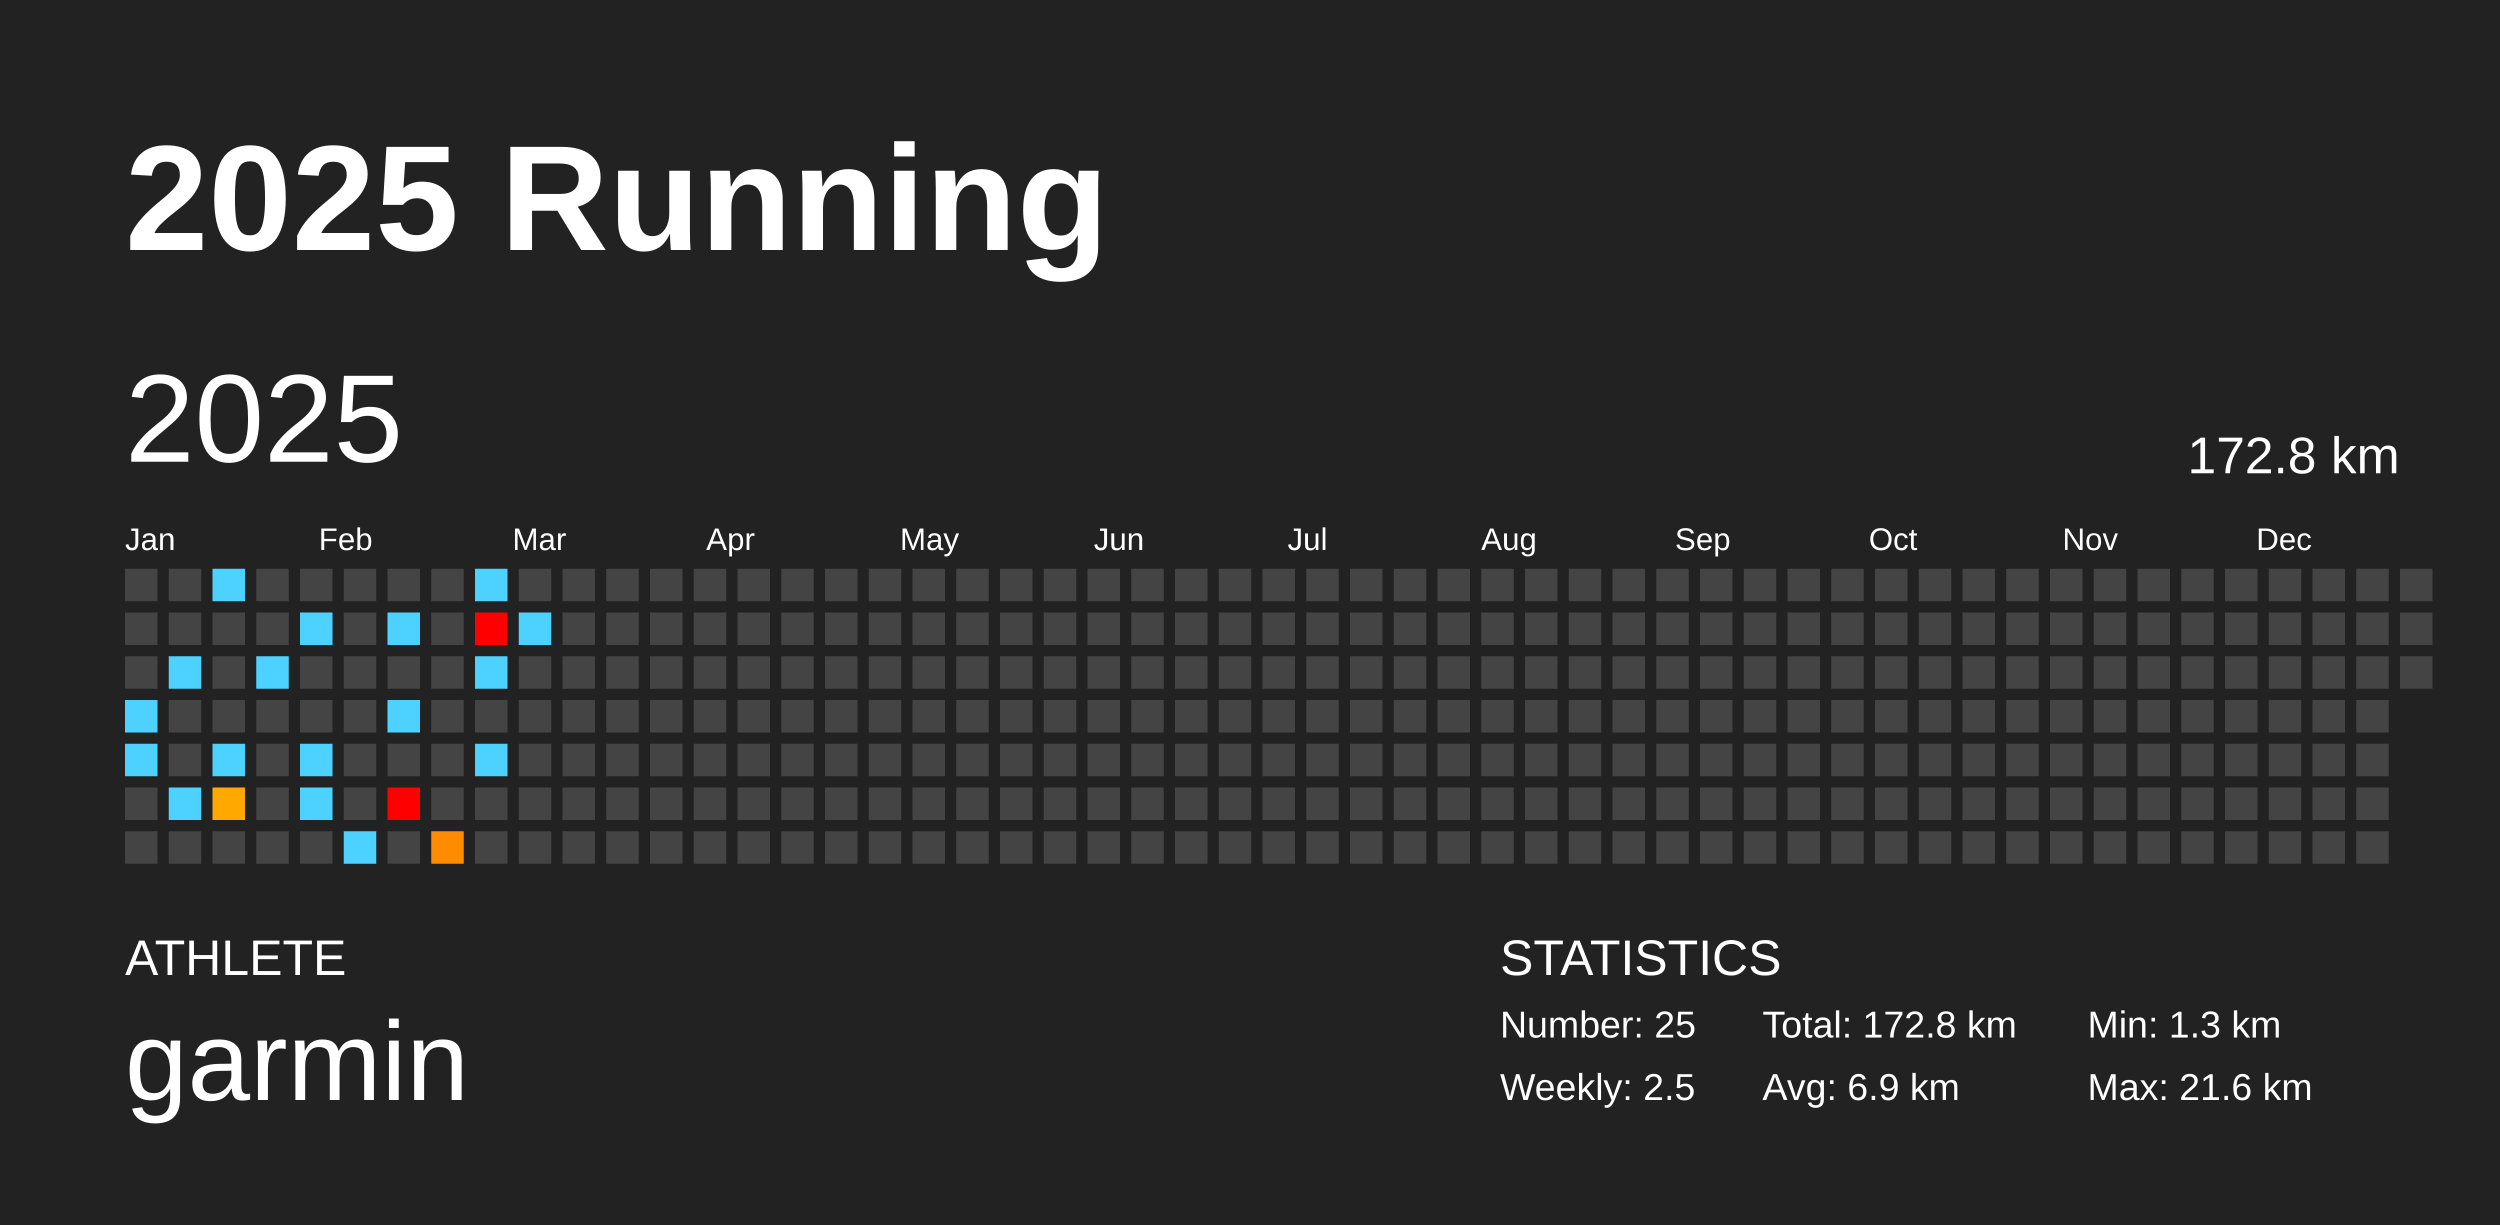
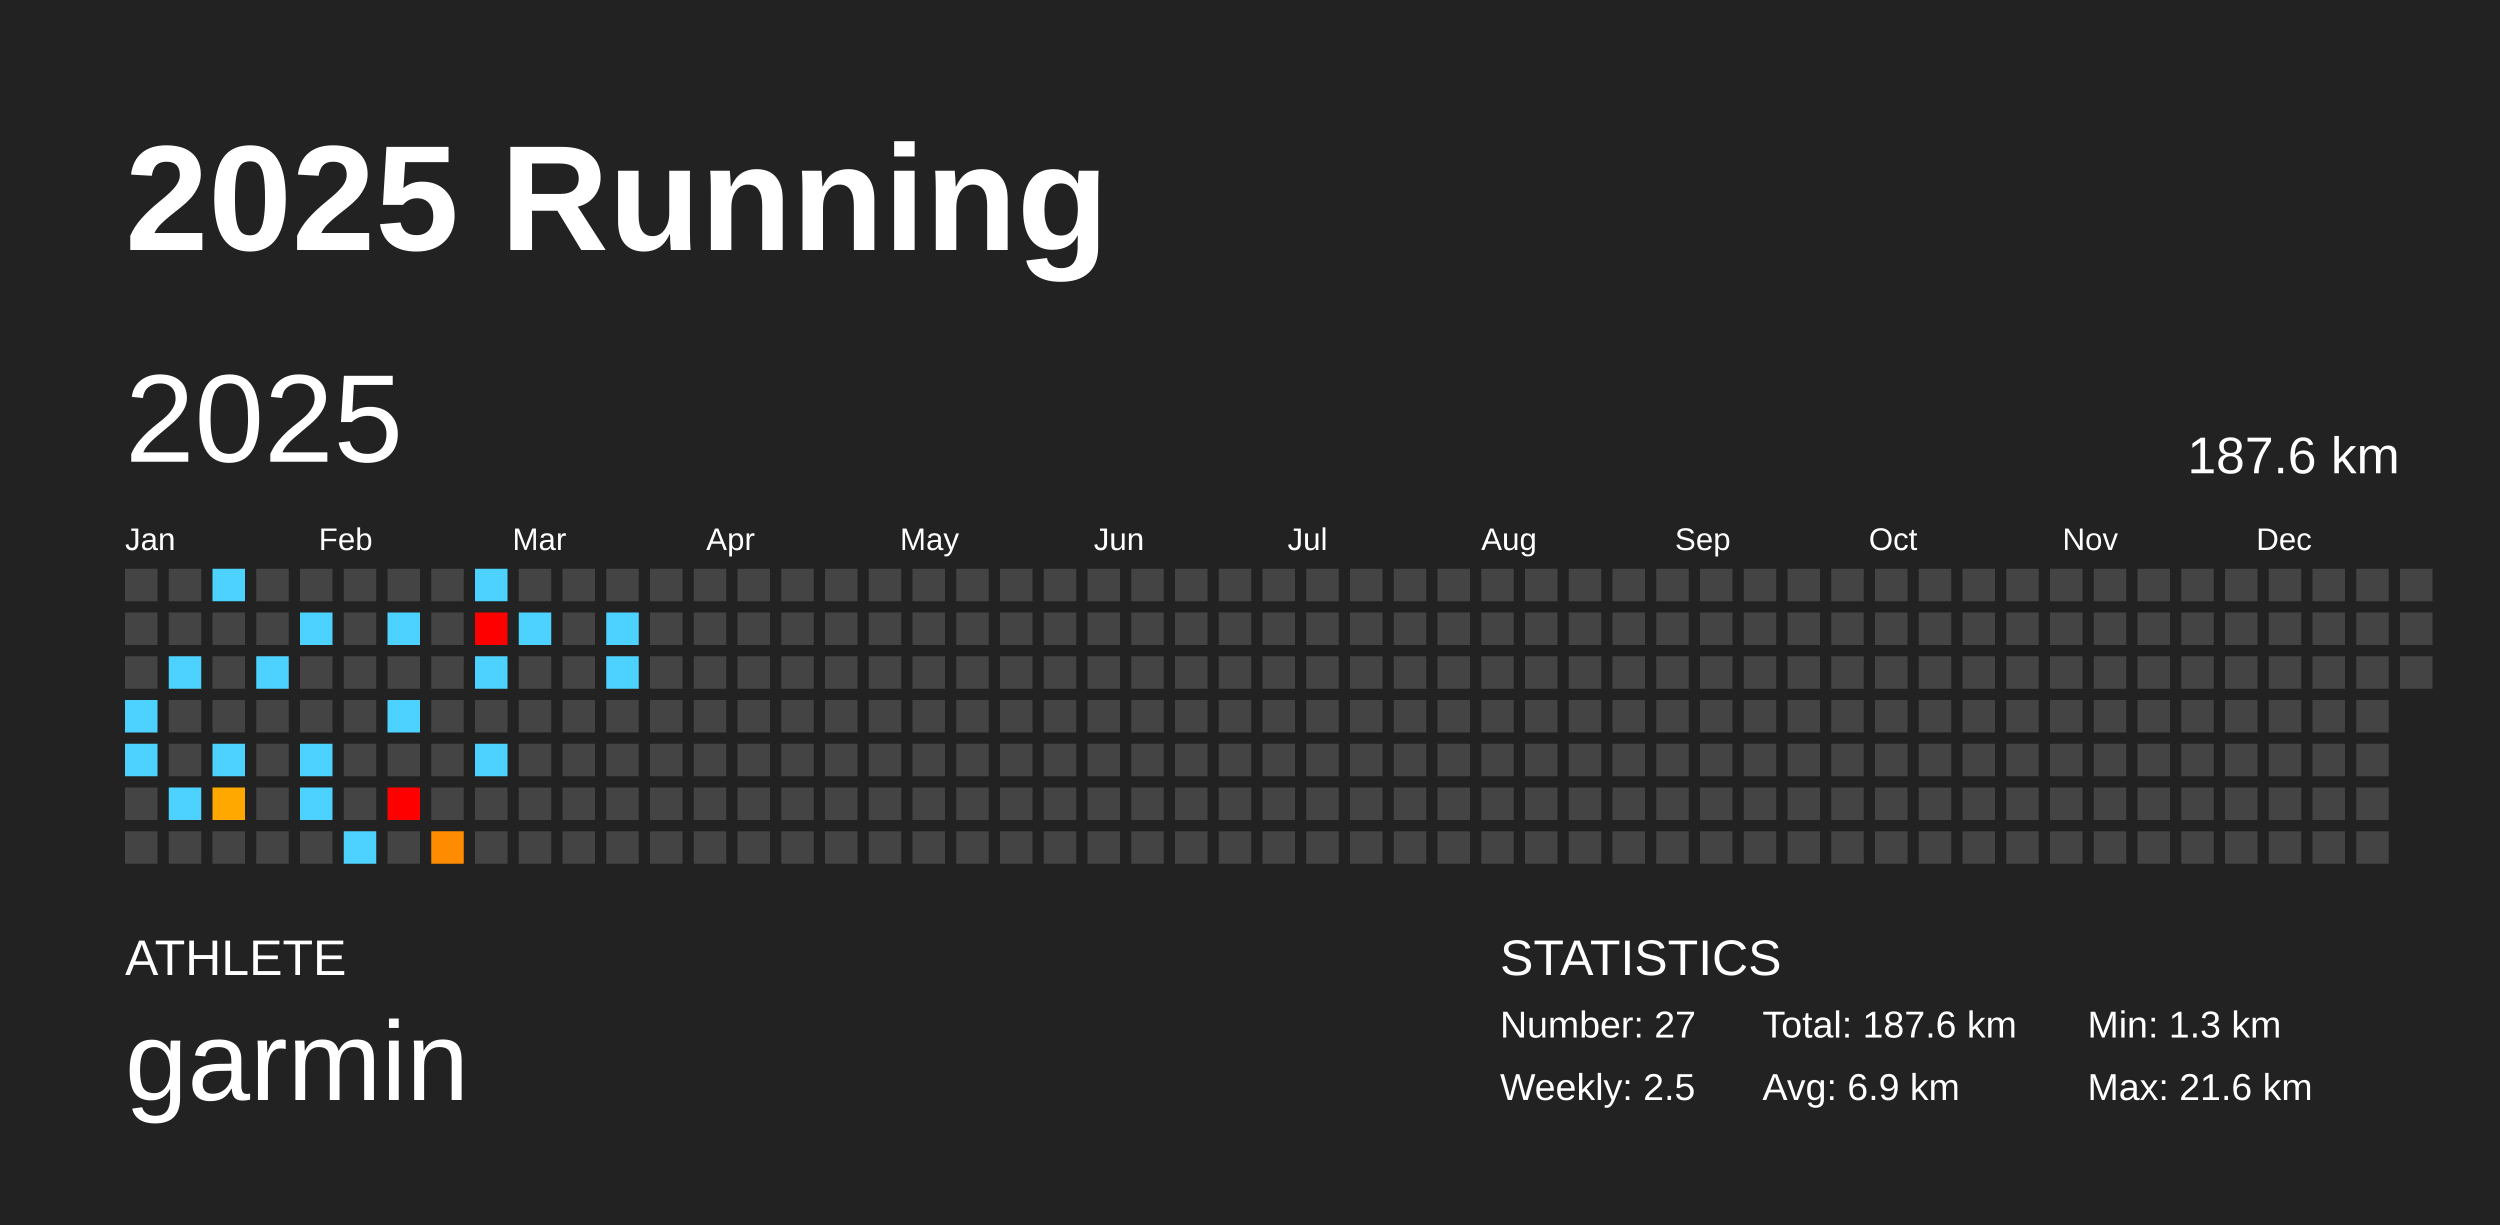
<svg xmlns="http://www.w3.org/2000/svg" baseProfile="full" height="98mm" version="1.1" viewBox="0,0,200,98" width="200mm">
  <defs />
  <rect fill="#222222" height="98" width="200" x="0" y="0" />
  <text fill="#FFFFFF" style="font-size:12px; font-family:Arial; font-weight:bold;" x="10" y="20">2025 Running</text>
  <text fill="#FFFFFF" style="font-size:4px; font-family:Arial" x="10" y="78">ATHLETE</text>
  <text fill="#FFFFFF" style="font-size:9px; font-family:Arial" x="10" y="88">garmin</text>
  <text fill="#FFFFFF" style="font-size:4px; font-family:Arial" x="120" y="78">STATISTICS</text>
-   <text fill="#FFFFFF" style="font-size:3px; font-family:Arial" x="120" y="83">Number: 25</text>
+   <text fill="#FFFFFF" style="font-size:3px; font-family:Arial" x="120" y="83">Number: 27</text>
  <text fill="#FFFFFF" style="font-size:3px; font-family:Arial" x="120" y="88">Weekly: 2.5</text>
-   <text fill="#FFFFFF" style="font-size:3px; font-family:Arial" x="141" y="83">Total: 172.8 km</text>
+   <text fill="#FFFFFF" style="font-size:3px; font-family:Arial" x="141" y="83">Total: 187.6 km</text>
  <text fill="#FFFFFF" style="font-size:3px; font-family:Arial" x="141" y="88">Avg: 6.9 km</text>
  <text fill="#FFFFFF" style="font-size:3px; font-family:Arial" x="167" y="83">Min: 1.3 km</text>
  <text fill="#FFFFFF" style="font-size:3px; font-family:Arial" x="167" y="88">Max: 21.6 km</text>
  <text dominant-baseline="hanging" fill="#FFFFFF" style="font-size:10.0px; font-family:Arial;" x="10" y="30">2025</text>
-   <text dominant-baseline="hanging" fill="#FFFFFF" style="font-size:4.125px; font-family:Arial;" x="175" y="35">172.8 km</text>
+   <text dominant-baseline="hanging" fill="#FFFFFF" style="font-size:4.125px; font-family:Arial;" x="175" y="35">187.6 km</text>
  <text fill="#FFFFFF" style="font-size:2.5px; font-family:Arial" x="10.0" y="44">Jan</text>
  <text fill="#FFFFFF" style="font-size:2.5px; font-family:Arial" x="25.5" y="44">Feb</text>
  <text fill="#FFFFFF" style="font-size:2.5px; font-family:Arial" x="41.0" y="44">Mar</text>
  <text fill="#FFFFFF" style="font-size:2.5px; font-family:Arial" x="56.5" y="44">Apr</text>
  <text fill="#FFFFFF" style="font-size:2.5px; font-family:Arial" x="72.0" y="44">May</text>
  <text fill="#FFFFFF" style="font-size:2.5px; font-family:Arial" x="87.5" y="44">Jun</text>
  <text fill="#FFFFFF" style="font-size:2.5px; font-family:Arial" x="103.0" y="44">Jul</text>
  <text fill="#FFFFFF" style="font-size:2.5px; font-family:Arial" x="118.5" y="44">Aug</text>
  <text fill="#FFFFFF" style="font-size:2.5px; font-family:Arial" x="134.0" y="44">Sep</text>
  <text fill="#FFFFFF" style="font-size:2.5px; font-family:Arial" x="149.5" y="44">Oct</text>
  <text fill="#FFFFFF" style="font-size:2.5px; font-family:Arial" x="165.0" y="44">Nov</text>
  <text fill="#FFFFFF" style="font-size:2.5px; font-family:Arial" x="180.5" y="44">Dec</text>
  <rect fill="#444444" height="2.6" width="2.6" x="10.0" y="45.5" />
  <rect fill="#444444" height="2.6" width="2.6" x="10.0" y="49.0" />
  <rect fill="#444444" height="2.6" width="2.6" x="10.0" y="52.5" />
  <rect fill="#4dd2ff" height="2.6" width="2.6" x="10.0" y="56.0" />
  <rect fill="#4dd2ff" height="2.6" width="2.6" x="10.0" y="59.5" />
  <rect fill="#444444" height="2.6" width="2.6" x="10.0" y="63.0" />
  <rect fill="#444444" height="2.6" width="2.6" x="10.0" y="66.5" />
  <rect fill="#444444" height="2.6" width="2.6" x="13.5" y="45.5" />
  <rect fill="#444444" height="2.6" width="2.6" x="13.5" y="49.0" />
  <rect fill="#4dd2ff" height="2.6" width="2.6" x="13.5" y="52.5" />
  <rect fill="#444444" height="2.6" width="2.6" x="13.5" y="56.0" />
  <rect fill="#444444" height="2.6" width="2.6" x="13.5" y="59.5" />
  <rect fill="#4dd2ff" height="2.6" width="2.6" x="13.5" y="63.0" />
  <rect fill="#444444" height="2.6" width="2.6" x="13.5" y="66.5" />
  <rect fill="#4dd2ff" height="2.6" width="2.6" x="17.0" y="45.5" />
  <rect fill="#444444" height="2.6" width="2.6" x="17.0" y="49.0" />
  <rect fill="#444444" height="2.6" width="2.6" x="17.0" y="52.5" />
  <rect fill="#444444" height="2.6" width="2.6" x="17.0" y="56.0" />
  <rect fill="#4dd2ff" height="2.6" width="2.6" x="17.0" y="59.5" />
  <rect fill="#ffa800" height="2.6" width="2.6" x="17.0" y="63.0" />
  <rect fill="#444444" height="2.6" width="2.6" x="17.0" y="66.5" />
  <rect fill="#444444" height="2.6" width="2.6" x="20.5" y="45.5" />
  <rect fill="#444444" height="2.6" width="2.6" x="20.5" y="49.0" />
  <rect fill="#4dd2ff" height="2.6" width="2.6" x="20.5" y="52.5" />
  <rect fill="#444444" height="2.6" width="2.6" x="20.5" y="56.0" />
  <rect fill="#444444" height="2.6" width="2.6" x="20.5" y="59.5" />
  <rect fill="#444444" height="2.6" width="2.6" x="20.5" y="63.0" />
  <rect fill="#444444" height="2.6" width="2.6" x="20.5" y="66.5" />
  <rect fill="#444444" height="2.6" width="2.6" x="24.0" y="45.5" />
  <rect fill="#4dd2ff" height="2.6" width="2.6" x="24.0" y="49.0" />
  <rect fill="#444444" height="2.6" width="2.6" x="24.0" y="52.5" />
  <rect fill="#444444" height="2.6" width="2.6" x="24.0" y="56.0" />
  <rect fill="#4dd2ff" height="2.6" width="2.6" x="24.0" y="59.5" />
  <rect fill="#4dd2ff" height="2.6" width="2.6" x="24.0" y="63.0" />
  <rect fill="#444444" height="2.6" width="2.6" x="24.0" y="66.5" />
  <rect fill="#444444" height="2.6" width="2.6" x="27.5" y="45.5" />
  <rect fill="#444444" height="2.6" width="2.6" x="27.5" y="49.0" />
  <rect fill="#444444" height="2.6" width="2.6" x="27.5" y="52.5" />
  <rect fill="#444444" height="2.6" width="2.6" x="27.5" y="56.0" />
  <rect fill="#444444" height="2.6" width="2.6" x="27.5" y="59.5" />
  <rect fill="#444444" height="2.6" width="2.6" x="27.5" y="63.0" />
  <rect fill="#4dd2ff" height="2.6" width="2.6" x="27.5" y="66.5" />
  <rect fill="#444444" height="2.6" width="2.6" x="31.0" y="45.5" />
  <rect fill="#4dd2ff" height="2.6" width="2.6" x="31.0" y="49.0" />
  <rect fill="#444444" height="2.6" width="2.6" x="31.0" y="52.5" />
  <rect fill="#4dd2ff" height="2.6" width="2.6" x="31.0" y="56.0" />
  <rect fill="#444444" height="2.6" width="2.6" x="31.0" y="59.5" />
  <rect fill="red" height="2.6" width="2.6" x="31.0" y="63.0" />
  <rect fill="#444444" height="2.6" width="2.6" x="31.0" y="66.5" />
  <rect fill="#444444" height="2.6" width="2.6" x="34.5" y="45.5" />
  <rect fill="#444444" height="2.6" width="2.6" x="34.5" y="49.0" />
  <rect fill="#444444" height="2.6" width="2.6" x="34.5" y="52.5" />
  <rect fill="#444444" height="2.6" width="2.6" x="34.5" y="56.0" />
  <rect fill="#444444" height="2.6" width="2.6" x="34.5" y="59.5" />
  <rect fill="#444444" height="2.6" width="2.6" x="34.5" y="63.0" />
  <rect fill="#ff8c00" height="2.6" width="2.6" x="34.5" y="66.5" />
  <rect fill="#4dd2ff" height="2.6" width="2.6" x="38.0" y="45.5" />
  <rect fill="red" height="2.6" width="2.6" x="38.0" y="49.0" />
  <rect fill="#4dd2ff" height="2.6" width="2.6" x="38.0" y="52.5" />
  <rect fill="#444444" height="2.6" width="2.6" x="38.0" y="56.0" />
  <rect fill="#4dd2ff" height="2.6" width="2.6" x="38.0" y="59.5" />
  <rect fill="#444444" height="2.6" width="2.6" x="38.0" y="63.0" />
  <rect fill="#444444" height="2.6" width="2.6" x="38.0" y="66.5" />
  <rect fill="#444444" height="2.6" width="2.6" x="41.5" y="45.5" />
  <rect fill="#4dd2ff" height="2.6" width="2.6" x="41.5" y="49.0" />
  <rect fill="#444444" height="2.6" width="2.6" x="41.5" y="52.5" />
  <rect fill="#444444" height="2.6" width="2.6" x="41.5" y="56.0" />
  <rect fill="#444444" height="2.6" width="2.6" x="41.5" y="59.5" />
  <rect fill="#444444" height="2.6" width="2.6" x="41.5" y="63.0" />
  <rect fill="#444444" height="2.6" width="2.6" x="41.5" y="66.5" />
  <rect fill="#444444" height="2.6" width="2.6" x="45.0" y="45.5" />
  <rect fill="#444444" height="2.6" width="2.6" x="45.0" y="49.0" />
  <rect fill="#444444" height="2.6" width="2.6" x="45.0" y="52.5" />
  <rect fill="#444444" height="2.6" width="2.6" x="45.0" y="56.0" />
  <rect fill="#444444" height="2.6" width="2.6" x="45.0" y="59.5" />
  <rect fill="#444444" height="2.6" width="2.6" x="45.0" y="63.0" />
  <rect fill="#444444" height="2.6" width="2.6" x="45.0" y="66.5" />
  <rect fill="#444444" height="2.6" width="2.6" x="48.5" y="45.5" />
-   <rect fill="#444444" height="2.6" width="2.6" x="48.5" y="49.0" />
-   <rect fill="#444444" height="2.6" width="2.6" x="48.5" y="52.5" />
+   <rect fill="#4dd2ff" height="2.6" width="2.6" x="48.5" y="49.0" />
+   <rect fill="#4dd2ff" height="2.6" width="2.6" x="48.5" y="52.5" />
  <rect fill="#444444" height="2.6" width="2.6" x="48.5" y="56.0" />
  <rect fill="#444444" height="2.6" width="2.6" x="48.5" y="59.5" />
  <rect fill="#444444" height="2.6" width="2.6" x="48.5" y="63.0" />
  <rect fill="#444444" height="2.6" width="2.6" x="48.5" y="66.5" />
  <rect fill="#444444" height="2.6" width="2.6" x="52.0" y="45.5" />
  <rect fill="#444444" height="2.6" width="2.6" x="52.0" y="49.0" />
  <rect fill="#444444" height="2.6" width="2.6" x="52.0" y="52.5" />
  <rect fill="#444444" height="2.6" width="2.6" x="52.0" y="56.0" />
  <rect fill="#444444" height="2.6" width="2.6" x="52.0" y="59.5" />
  <rect fill="#444444" height="2.6" width="2.6" x="52.0" y="63.0" />
  <rect fill="#444444" height="2.6" width="2.6" x="52.0" y="66.5" />
  <rect fill="#444444" height="2.6" width="2.6" x="55.5" y="45.5" />
  <rect fill="#444444" height="2.6" width="2.6" x="55.5" y="49.0" />
  <rect fill="#444444" height="2.6" width="2.6" x="55.5" y="52.5" />
  <rect fill="#444444" height="2.6" width="2.6" x="55.5" y="56.0" />
  <rect fill="#444444" height="2.6" width="2.6" x="55.5" y="59.5" />
  <rect fill="#444444" height="2.6" width="2.6" x="55.5" y="63.0" />
  <rect fill="#444444" height="2.6" width="2.6" x="55.5" y="66.5" />
  <rect fill="#444444" height="2.6" width="2.6" x="59.0" y="45.5" />
  <rect fill="#444444" height="2.6" width="2.6" x="59.0" y="49.0" />
  <rect fill="#444444" height="2.6" width="2.6" x="59.0" y="52.5" />
  <rect fill="#444444" height="2.6" width="2.6" x="59.0" y="56.0" />
  <rect fill="#444444" height="2.6" width="2.6" x="59.0" y="59.5" />
  <rect fill="#444444" height="2.6" width="2.6" x="59.0" y="63.0" />
  <rect fill="#444444" height="2.6" width="2.6" x="59.0" y="66.5" />
  <rect fill="#444444" height="2.6" width="2.6" x="62.5" y="45.5" />
  <rect fill="#444444" height="2.6" width="2.6" x="62.5" y="49.0" />
  <rect fill="#444444" height="2.6" width="2.6" x="62.5" y="52.5" />
  <rect fill="#444444" height="2.6" width="2.6" x="62.5" y="56.0" />
  <rect fill="#444444" height="2.6" width="2.6" x="62.5" y="59.5" />
  <rect fill="#444444" height="2.6" width="2.6" x="62.5" y="63.0" />
  <rect fill="#444444" height="2.6" width="2.6" x="62.5" y="66.5" />
  <rect fill="#444444" height="2.6" width="2.6" x="66.0" y="45.5" />
  <rect fill="#444444" height="2.6" width="2.6" x="66.0" y="49.0" />
  <rect fill="#444444" height="2.6" width="2.6" x="66.0" y="52.5" />
  <rect fill="#444444" height="2.6" width="2.6" x="66.0" y="56.0" />
  <rect fill="#444444" height="2.6" width="2.6" x="66.0" y="59.5" />
  <rect fill="#444444" height="2.6" width="2.6" x="66.0" y="63.0" />
  <rect fill="#444444" height="2.6" width="2.6" x="66.0" y="66.5" />
  <rect fill="#444444" height="2.6" width="2.6" x="69.5" y="45.5" />
  <rect fill="#444444" height="2.6" width="2.6" x="69.5" y="49.0" />
  <rect fill="#444444" height="2.6" width="2.6" x="69.5" y="52.5" />
  <rect fill="#444444" height="2.6" width="2.6" x="69.5" y="56.0" />
  <rect fill="#444444" height="2.6" width="2.6" x="69.5" y="59.5" />
  <rect fill="#444444" height="2.6" width="2.6" x="69.5" y="63.0" />
  <rect fill="#444444" height="2.6" width="2.6" x="69.5" y="66.5" />
  <rect fill="#444444" height="2.6" width="2.6" x="73.0" y="45.5" />
  <rect fill="#444444" height="2.6" width="2.6" x="73.0" y="49.0" />
  <rect fill="#444444" height="2.6" width="2.6" x="73.0" y="52.5" />
  <rect fill="#444444" height="2.6" width="2.6" x="73.0" y="56.0" />
  <rect fill="#444444" height="2.6" width="2.6" x="73.0" y="59.5" />
  <rect fill="#444444" height="2.6" width="2.6" x="73.0" y="63.0" />
  <rect fill="#444444" height="2.6" width="2.6" x="73.0" y="66.5" />
  <rect fill="#444444" height="2.6" width="2.6" x="76.5" y="45.5" />
  <rect fill="#444444" height="2.6" width="2.6" x="76.5" y="49.0" />
  <rect fill="#444444" height="2.6" width="2.6" x="76.5" y="52.5" />
  <rect fill="#444444" height="2.6" width="2.6" x="76.5" y="56.0" />
  <rect fill="#444444" height="2.6" width="2.6" x="76.5" y="59.5" />
  <rect fill="#444444" height="2.6" width="2.6" x="76.5" y="63.0" />
  <rect fill="#444444" height="2.6" width="2.6" x="76.5" y="66.5" />
  <rect fill="#444444" height="2.6" width="2.6" x="80.0" y="45.5" />
  <rect fill="#444444" height="2.6" width="2.6" x="80.0" y="49.0" />
  <rect fill="#444444" height="2.6" width="2.6" x="80.0" y="52.5" />
  <rect fill="#444444" height="2.6" width="2.6" x="80.0" y="56.0" />
  <rect fill="#444444" height="2.6" width="2.6" x="80.0" y="59.5" />
  <rect fill="#444444" height="2.6" width="2.6" x="80.0" y="63.0" />
  <rect fill="#444444" height="2.6" width="2.6" x="80.0" y="66.5" />
  <rect fill="#444444" height="2.6" width="2.6" x="83.5" y="45.5" />
  <rect fill="#444444" height="2.6" width="2.6" x="83.5" y="49.0" />
  <rect fill="#444444" height="2.6" width="2.6" x="83.5" y="52.5" />
  <rect fill="#444444" height="2.6" width="2.6" x="83.5" y="56.0" />
  <rect fill="#444444" height="2.6" width="2.6" x="83.5" y="59.5" />
  <rect fill="#444444" height="2.6" width="2.6" x="83.5" y="63.0" />
  <rect fill="#444444" height="2.6" width="2.6" x="83.5" y="66.5" />
  <rect fill="#444444" height="2.6" width="2.6" x="87.0" y="45.5" />
  <rect fill="#444444" height="2.6" width="2.6" x="87.0" y="49.0" />
  <rect fill="#444444" height="2.6" width="2.6" x="87.0" y="52.5" />
  <rect fill="#444444" height="2.6" width="2.6" x="87.0" y="56.0" />
  <rect fill="#444444" height="2.6" width="2.6" x="87.0" y="59.5" />
  <rect fill="#444444" height="2.6" width="2.6" x="87.0" y="63.0" />
  <rect fill="#444444" height="2.6" width="2.6" x="87.0" y="66.5" />
  <rect fill="#444444" height="2.6" width="2.6" x="90.5" y="45.5" />
  <rect fill="#444444" height="2.6" width="2.6" x="90.5" y="49.0" />
  <rect fill="#444444" height="2.6" width="2.6" x="90.5" y="52.5" />
  <rect fill="#444444" height="2.6" width="2.6" x="90.5" y="56.0" />
  <rect fill="#444444" height="2.6" width="2.6" x="90.5" y="59.5" />
  <rect fill="#444444" height="2.6" width="2.6" x="90.5" y="63.0" />
  <rect fill="#444444" height="2.6" width="2.6" x="90.5" y="66.5" />
  <rect fill="#444444" height="2.6" width="2.6" x="94.0" y="45.5" />
  <rect fill="#444444" height="2.6" width="2.6" x="94.0" y="49.0" />
  <rect fill="#444444" height="2.6" width="2.6" x="94.0" y="52.5" />
  <rect fill="#444444" height="2.6" width="2.6" x="94.0" y="56.0" />
  <rect fill="#444444" height="2.6" width="2.6" x="94.0" y="59.5" />
  <rect fill="#444444" height="2.6" width="2.6" x="94.0" y="63.0" />
  <rect fill="#444444" height="2.6" width="2.6" x="94.0" y="66.5" />
  <rect fill="#444444" height="2.6" width="2.6" x="97.5" y="45.5" />
  <rect fill="#444444" height="2.6" width="2.6" x="97.5" y="49.0" />
  <rect fill="#444444" height="2.6" width="2.6" x="97.5" y="52.5" />
  <rect fill="#444444" height="2.6" width="2.6" x="97.5" y="56.0" />
  <rect fill="#444444" height="2.6" width="2.6" x="97.5" y="59.5" />
  <rect fill="#444444" height="2.6" width="2.6" x="97.5" y="63.0" />
  <rect fill="#444444" height="2.6" width="2.6" x="97.5" y="66.5" />
  <rect fill="#444444" height="2.6" width="2.6" x="101.0" y="45.5" />
  <rect fill="#444444" height="2.6" width="2.6" x="101.0" y="49.0" />
  <rect fill="#444444" height="2.6" width="2.6" x="101.0" y="52.5" />
  <rect fill="#444444" height="2.6" width="2.6" x="101.0" y="56.0" />
  <rect fill="#444444" height="2.6" width="2.6" x="101.0" y="59.5" />
  <rect fill="#444444" height="2.6" width="2.6" x="101.0" y="63.0" />
  <rect fill="#444444" height="2.6" width="2.6" x="101.0" y="66.5" />
  <rect fill="#444444" height="2.6" width="2.6" x="104.5" y="45.5" />
  <rect fill="#444444" height="2.6" width="2.6" x="104.5" y="49.0" />
  <rect fill="#444444" height="2.6" width="2.6" x="104.5" y="52.5" />
  <rect fill="#444444" height="2.6" width="2.6" x="104.5" y="56.0" />
  <rect fill="#444444" height="2.6" width="2.6" x="104.5" y="59.5" />
  <rect fill="#444444" height="2.6" width="2.6" x="104.5" y="63.0" />
  <rect fill="#444444" height="2.6" width="2.6" x="104.5" y="66.5" />
  <rect fill="#444444" height="2.6" width="2.6" x="108.0" y="45.5" />
  <rect fill="#444444" height="2.6" width="2.6" x="108.0" y="49.0" />
  <rect fill="#444444" height="2.6" width="2.6" x="108.0" y="52.5" />
  <rect fill="#444444" height="2.6" width="2.6" x="108.0" y="56.0" />
  <rect fill="#444444" height="2.6" width="2.6" x="108.0" y="59.5" />
  <rect fill="#444444" height="2.6" width="2.6" x="108.0" y="63.0" />
  <rect fill="#444444" height="2.6" width="2.6" x="108.0" y="66.5" />
  <rect fill="#444444" height="2.6" width="2.6" x="111.5" y="45.5" />
  <rect fill="#444444" height="2.6" width="2.6" x="111.5" y="49.0" />
  <rect fill="#444444" height="2.6" width="2.6" x="111.5" y="52.5" />
  <rect fill="#444444" height="2.6" width="2.6" x="111.5" y="56.0" />
  <rect fill="#444444" height="2.6" width="2.6" x="111.5" y="59.5" />
  <rect fill="#444444" height="2.6" width="2.6" x="111.5" y="63.0" />
  <rect fill="#444444" height="2.6" width="2.6" x="111.5" y="66.5" />
  <rect fill="#444444" height="2.6" width="2.6" x="115.0" y="45.5" />
  <rect fill="#444444" height="2.6" width="2.6" x="115.0" y="49.0" />
  <rect fill="#444444" height="2.6" width="2.6" x="115.0" y="52.5" />
  <rect fill="#444444" height="2.6" width="2.6" x="115.0" y="56.0" />
  <rect fill="#444444" height="2.6" width="2.6" x="115.0" y="59.5" />
  <rect fill="#444444" height="2.6" width="2.6" x="115.0" y="63.0" />
  <rect fill="#444444" height="2.6" width="2.6" x="115.0" y="66.5" />
  <rect fill="#444444" height="2.6" width="2.6" x="118.5" y="45.5" />
  <rect fill="#444444" height="2.6" width="2.6" x="118.5" y="49.0" />
  <rect fill="#444444" height="2.6" width="2.6" x="118.5" y="52.5" />
  <rect fill="#444444" height="2.6" width="2.6" x="118.5" y="56.0" />
  <rect fill="#444444" height="2.6" width="2.6" x="118.5" y="59.5" />
  <rect fill="#444444" height="2.6" width="2.6" x="118.5" y="63.0" />
  <rect fill="#444444" height="2.6" width="2.6" x="118.5" y="66.5" />
  <rect fill="#444444" height="2.6" width="2.6" x="122.0" y="45.5" />
  <rect fill="#444444" height="2.6" width="2.6" x="122.0" y="49.0" />
  <rect fill="#444444" height="2.6" width="2.6" x="122.0" y="52.5" />
  <rect fill="#444444" height="2.6" width="2.6" x="122.0" y="56.0" />
  <rect fill="#444444" height="2.6" width="2.6" x="122.0" y="59.5" />
  <rect fill="#444444" height="2.6" width="2.6" x="122.0" y="63.0" />
  <rect fill="#444444" height="2.6" width="2.6" x="122.0" y="66.5" />
  <rect fill="#444444" height="2.6" width="2.6" x="125.5" y="45.5" />
  <rect fill="#444444" height="2.6" width="2.6" x="125.5" y="49.0" />
  <rect fill="#444444" height="2.6" width="2.6" x="125.5" y="52.5" />
  <rect fill="#444444" height="2.6" width="2.6" x="125.5" y="56.0" />
  <rect fill="#444444" height="2.6" width="2.6" x="125.5" y="59.5" />
  <rect fill="#444444" height="2.6" width="2.6" x="125.5" y="63.0" />
  <rect fill="#444444" height="2.6" width="2.6" x="125.5" y="66.5" />
  <rect fill="#444444" height="2.6" width="2.6" x="129.0" y="45.5" />
  <rect fill="#444444" height="2.6" width="2.6" x="129.0" y="49.0" />
  <rect fill="#444444" height="2.6" width="2.6" x="129.0" y="52.5" />
  <rect fill="#444444" height="2.6" width="2.6" x="129.0" y="56.0" />
  <rect fill="#444444" height="2.6" width="2.6" x="129.0" y="59.5" />
  <rect fill="#444444" height="2.6" width="2.6" x="129.0" y="63.0" />
  <rect fill="#444444" height="2.6" width="2.6" x="129.0" y="66.5" />
  <rect fill="#444444" height="2.6" width="2.6" x="132.5" y="45.5" />
  <rect fill="#444444" height="2.6" width="2.6" x="132.5" y="49.0" />
  <rect fill="#444444" height="2.6" width="2.6" x="132.5" y="52.5" />
  <rect fill="#444444" height="2.6" width="2.6" x="132.5" y="56.0" />
  <rect fill="#444444" height="2.6" width="2.6" x="132.5" y="59.5" />
  <rect fill="#444444" height="2.6" width="2.6" x="132.5" y="63.0" />
  <rect fill="#444444" height="2.6" width="2.6" x="132.5" y="66.5" />
  <rect fill="#444444" height="2.6" width="2.6" x="136.0" y="45.5" />
  <rect fill="#444444" height="2.6" width="2.6" x="136.0" y="49.0" />
  <rect fill="#444444" height="2.6" width="2.6" x="136.0" y="52.5" />
  <rect fill="#444444" height="2.6" width="2.6" x="136.0" y="56.0" />
  <rect fill="#444444" height="2.6" width="2.6" x="136.0" y="59.5" />
  <rect fill="#444444" height="2.6" width="2.6" x="136.0" y="63.0" />
  <rect fill="#444444" height="2.6" width="2.6" x="136.0" y="66.5" />
  <rect fill="#444444" height="2.6" width="2.6" x="139.5" y="45.5" />
  <rect fill="#444444" height="2.6" width="2.6" x="139.5" y="49.0" />
  <rect fill="#444444" height="2.6" width="2.6" x="139.5" y="52.5" />
  <rect fill="#444444" height="2.6" width="2.6" x="139.5" y="56.0" />
  <rect fill="#444444" height="2.6" width="2.6" x="139.5" y="59.5" />
  <rect fill="#444444" height="2.6" width="2.6" x="139.5" y="63.0" />
  <rect fill="#444444" height="2.6" width="2.6" x="139.5" y="66.5" />
  <rect fill="#444444" height="2.6" width="2.6" x="143.0" y="45.5" />
  <rect fill="#444444" height="2.6" width="2.6" x="143.0" y="49.0" />
  <rect fill="#444444" height="2.6" width="2.6" x="143.0" y="52.5" />
  <rect fill="#444444" height="2.6" width="2.6" x="143.0" y="56.0" />
  <rect fill="#444444" height="2.6" width="2.6" x="143.0" y="59.5" />
  <rect fill="#444444" height="2.6" width="2.6" x="143.0" y="63.0" />
  <rect fill="#444444" height="2.6" width="2.6" x="143.0" y="66.5" />
  <rect fill="#444444" height="2.6" width="2.6" x="146.5" y="45.5" />
  <rect fill="#444444" height="2.6" width="2.6" x="146.5" y="49.0" />
  <rect fill="#444444" height="2.6" width="2.6" x="146.5" y="52.5" />
  <rect fill="#444444" height="2.6" width="2.6" x="146.5" y="56.0" />
  <rect fill="#444444" height="2.6" width="2.6" x="146.5" y="59.5" />
  <rect fill="#444444" height="2.6" width="2.6" x="146.5" y="63.0" />
  <rect fill="#444444" height="2.6" width="2.6" x="146.5" y="66.5" />
  <rect fill="#444444" height="2.6" width="2.6" x="150.0" y="45.5" />
  <rect fill="#444444" height="2.6" width="2.6" x="150.0" y="49.0" />
  <rect fill="#444444" height="2.6" width="2.6" x="150.0" y="52.5" />
  <rect fill="#444444" height="2.6" width="2.6" x="150.0" y="56.0" />
  <rect fill="#444444" height="2.6" width="2.6" x="150.0" y="59.5" />
  <rect fill="#444444" height="2.6" width="2.6" x="150.0" y="63.0" />
  <rect fill="#444444" height="2.6" width="2.6" x="150.0" y="66.5" />
  <rect fill="#444444" height="2.6" width="2.6" x="153.5" y="45.5" />
  <rect fill="#444444" height="2.6" width="2.6" x="153.5" y="49.0" />
  <rect fill="#444444" height="2.6" width="2.6" x="153.5" y="52.5" />
  <rect fill="#444444" height="2.6" width="2.6" x="153.5" y="56.0" />
  <rect fill="#444444" height="2.6" width="2.6" x="153.5" y="59.5" />
  <rect fill="#444444" height="2.6" width="2.6" x="153.5" y="63.0" />
  <rect fill="#444444" height="2.6" width="2.6" x="153.5" y="66.5" />
  <rect fill="#444444" height="2.6" width="2.6" x="157.0" y="45.5" />
  <rect fill="#444444" height="2.6" width="2.6" x="157.0" y="49.0" />
  <rect fill="#444444" height="2.6" width="2.6" x="157.0" y="52.5" />
  <rect fill="#444444" height="2.6" width="2.6" x="157.0" y="56.0" />
  <rect fill="#444444" height="2.6" width="2.6" x="157.0" y="59.5" />
  <rect fill="#444444" height="2.6" width="2.6" x="157.0" y="63.0" />
  <rect fill="#444444" height="2.6" width="2.6" x="157.0" y="66.5" />
  <rect fill="#444444" height="2.6" width="2.6" x="160.5" y="45.5" />
  <rect fill="#444444" height="2.6" width="2.6" x="160.5" y="49.0" />
  <rect fill="#444444" height="2.6" width="2.6" x="160.5" y="52.5" />
  <rect fill="#444444" height="2.6" width="2.6" x="160.5" y="56.0" />
  <rect fill="#444444" height="2.6" width="2.6" x="160.5" y="59.5" />
  <rect fill="#444444" height="2.6" width="2.6" x="160.5" y="63.0" />
  <rect fill="#444444" height="2.6" width="2.6" x="160.5" y="66.5" />
  <rect fill="#444444" height="2.6" width="2.6" x="164.0" y="45.5" />
  <rect fill="#444444" height="2.6" width="2.6" x="164.0" y="49.0" />
  <rect fill="#444444" height="2.6" width="2.6" x="164.0" y="52.5" />
  <rect fill="#444444" height="2.6" width="2.6" x="164.0" y="56.0" />
  <rect fill="#444444" height="2.6" width="2.6" x="164.0" y="59.5" />
  <rect fill="#444444" height="2.6" width="2.6" x="164.0" y="63.0" />
  <rect fill="#444444" height="2.6" width="2.6" x="164.0" y="66.5" />
  <rect fill="#444444" height="2.6" width="2.6" x="167.5" y="45.5" />
  <rect fill="#444444" height="2.6" width="2.6" x="167.5" y="49.0" />
  <rect fill="#444444" height="2.6" width="2.6" x="167.5" y="52.5" />
  <rect fill="#444444" height="2.6" width="2.6" x="167.5" y="56.0" />
  <rect fill="#444444" height="2.6" width="2.6" x="167.5" y="59.5" />
  <rect fill="#444444" height="2.6" width="2.6" x="167.5" y="63.0" />
  <rect fill="#444444" height="2.6" width="2.6" x="167.5" y="66.5" />
  <rect fill="#444444" height="2.6" width="2.6" x="171.0" y="45.5" />
  <rect fill="#444444" height="2.6" width="2.6" x="171.0" y="49.0" />
  <rect fill="#444444" height="2.6" width="2.6" x="171.0" y="52.5" />
  <rect fill="#444444" height="2.6" width="2.6" x="171.0" y="56.0" />
  <rect fill="#444444" height="2.6" width="2.6" x="171.0" y="59.5" />
  <rect fill="#444444" height="2.6" width="2.6" x="171.0" y="63.0" />
  <rect fill="#444444" height="2.6" width="2.6" x="171.0" y="66.5" />
  <rect fill="#444444" height="2.6" width="2.6" x="174.5" y="45.5" />
  <rect fill="#444444" height="2.6" width="2.6" x="174.5" y="49.0" />
  <rect fill="#444444" height="2.6" width="2.6" x="174.5" y="52.5" />
  <rect fill="#444444" height="2.6" width="2.6" x="174.5" y="56.0" />
  <rect fill="#444444" height="2.6" width="2.6" x="174.5" y="59.5" />
  <rect fill="#444444" height="2.6" width="2.6" x="174.5" y="63.0" />
  <rect fill="#444444" height="2.6" width="2.6" x="174.5" y="66.5" />
  <rect fill="#444444" height="2.6" width="2.6" x="178.0" y="45.5" />
  <rect fill="#444444" height="2.6" width="2.6" x="178.0" y="49.0" />
  <rect fill="#444444" height="2.6" width="2.6" x="178.0" y="52.5" />
  <rect fill="#444444" height="2.6" width="2.6" x="178.0" y="56.0" />
  <rect fill="#444444" height="2.6" width="2.6" x="178.0" y="59.5" />
  <rect fill="#444444" height="2.6" width="2.6" x="178.0" y="63.0" />
  <rect fill="#444444" height="2.6" width="2.6" x="178.0" y="66.5" />
  <rect fill="#444444" height="2.6" width="2.6" x="181.5" y="45.5" />
  <rect fill="#444444" height="2.6" width="2.6" x="181.5" y="49.0" />
  <rect fill="#444444" height="2.6" width="2.6" x="181.5" y="52.5" />
  <rect fill="#444444" height="2.6" width="2.6" x="181.5" y="56.0" />
  <rect fill="#444444" height="2.6" width="2.6" x="181.5" y="59.5" />
  <rect fill="#444444" height="2.6" width="2.6" x="181.5" y="63.0" />
  <rect fill="#444444" height="2.6" width="2.6" x="181.5" y="66.5" />
  <rect fill="#444444" height="2.6" width="2.6" x="185.0" y="45.5" />
  <rect fill="#444444" height="2.6" width="2.6" x="185.0" y="49.0" />
  <rect fill="#444444" height="2.6" width="2.6" x="185.0" y="52.5" />
  <rect fill="#444444" height="2.6" width="2.6" x="185.0" y="56.0" />
  <rect fill="#444444" height="2.6" width="2.6" x="185.0" y="59.5" />
  <rect fill="#444444" height="2.6" width="2.6" x="185.0" y="63.0" />
  <rect fill="#444444" height="2.6" width="2.6" x="185.0" y="66.5" />
  <rect fill="#444444" height="2.6" width="2.6" x="188.5" y="45.5" />
  <rect fill="#444444" height="2.6" width="2.6" x="188.5" y="49.0" />
  <rect fill="#444444" height="2.6" width="2.6" x="188.5" y="52.5" />
  <rect fill="#444444" height="2.6" width="2.6" x="188.5" y="56.0" />
  <rect fill="#444444" height="2.6" width="2.6" x="188.5" y="59.5" />
  <rect fill="#444444" height="2.6" width="2.6" x="188.5" y="63.0" />
  <rect fill="#444444" height="2.6" width="2.6" x="188.5" y="66.5" />
  <rect fill="#444444" height="2.6" width="2.6" x="192.0" y="45.5" />
  <rect fill="#444444" height="2.6" width="2.6" x="192.0" y="49.0" />
  <rect fill="#444444" height="2.6" width="2.6" x="192.0" y="52.5" />
</svg>
